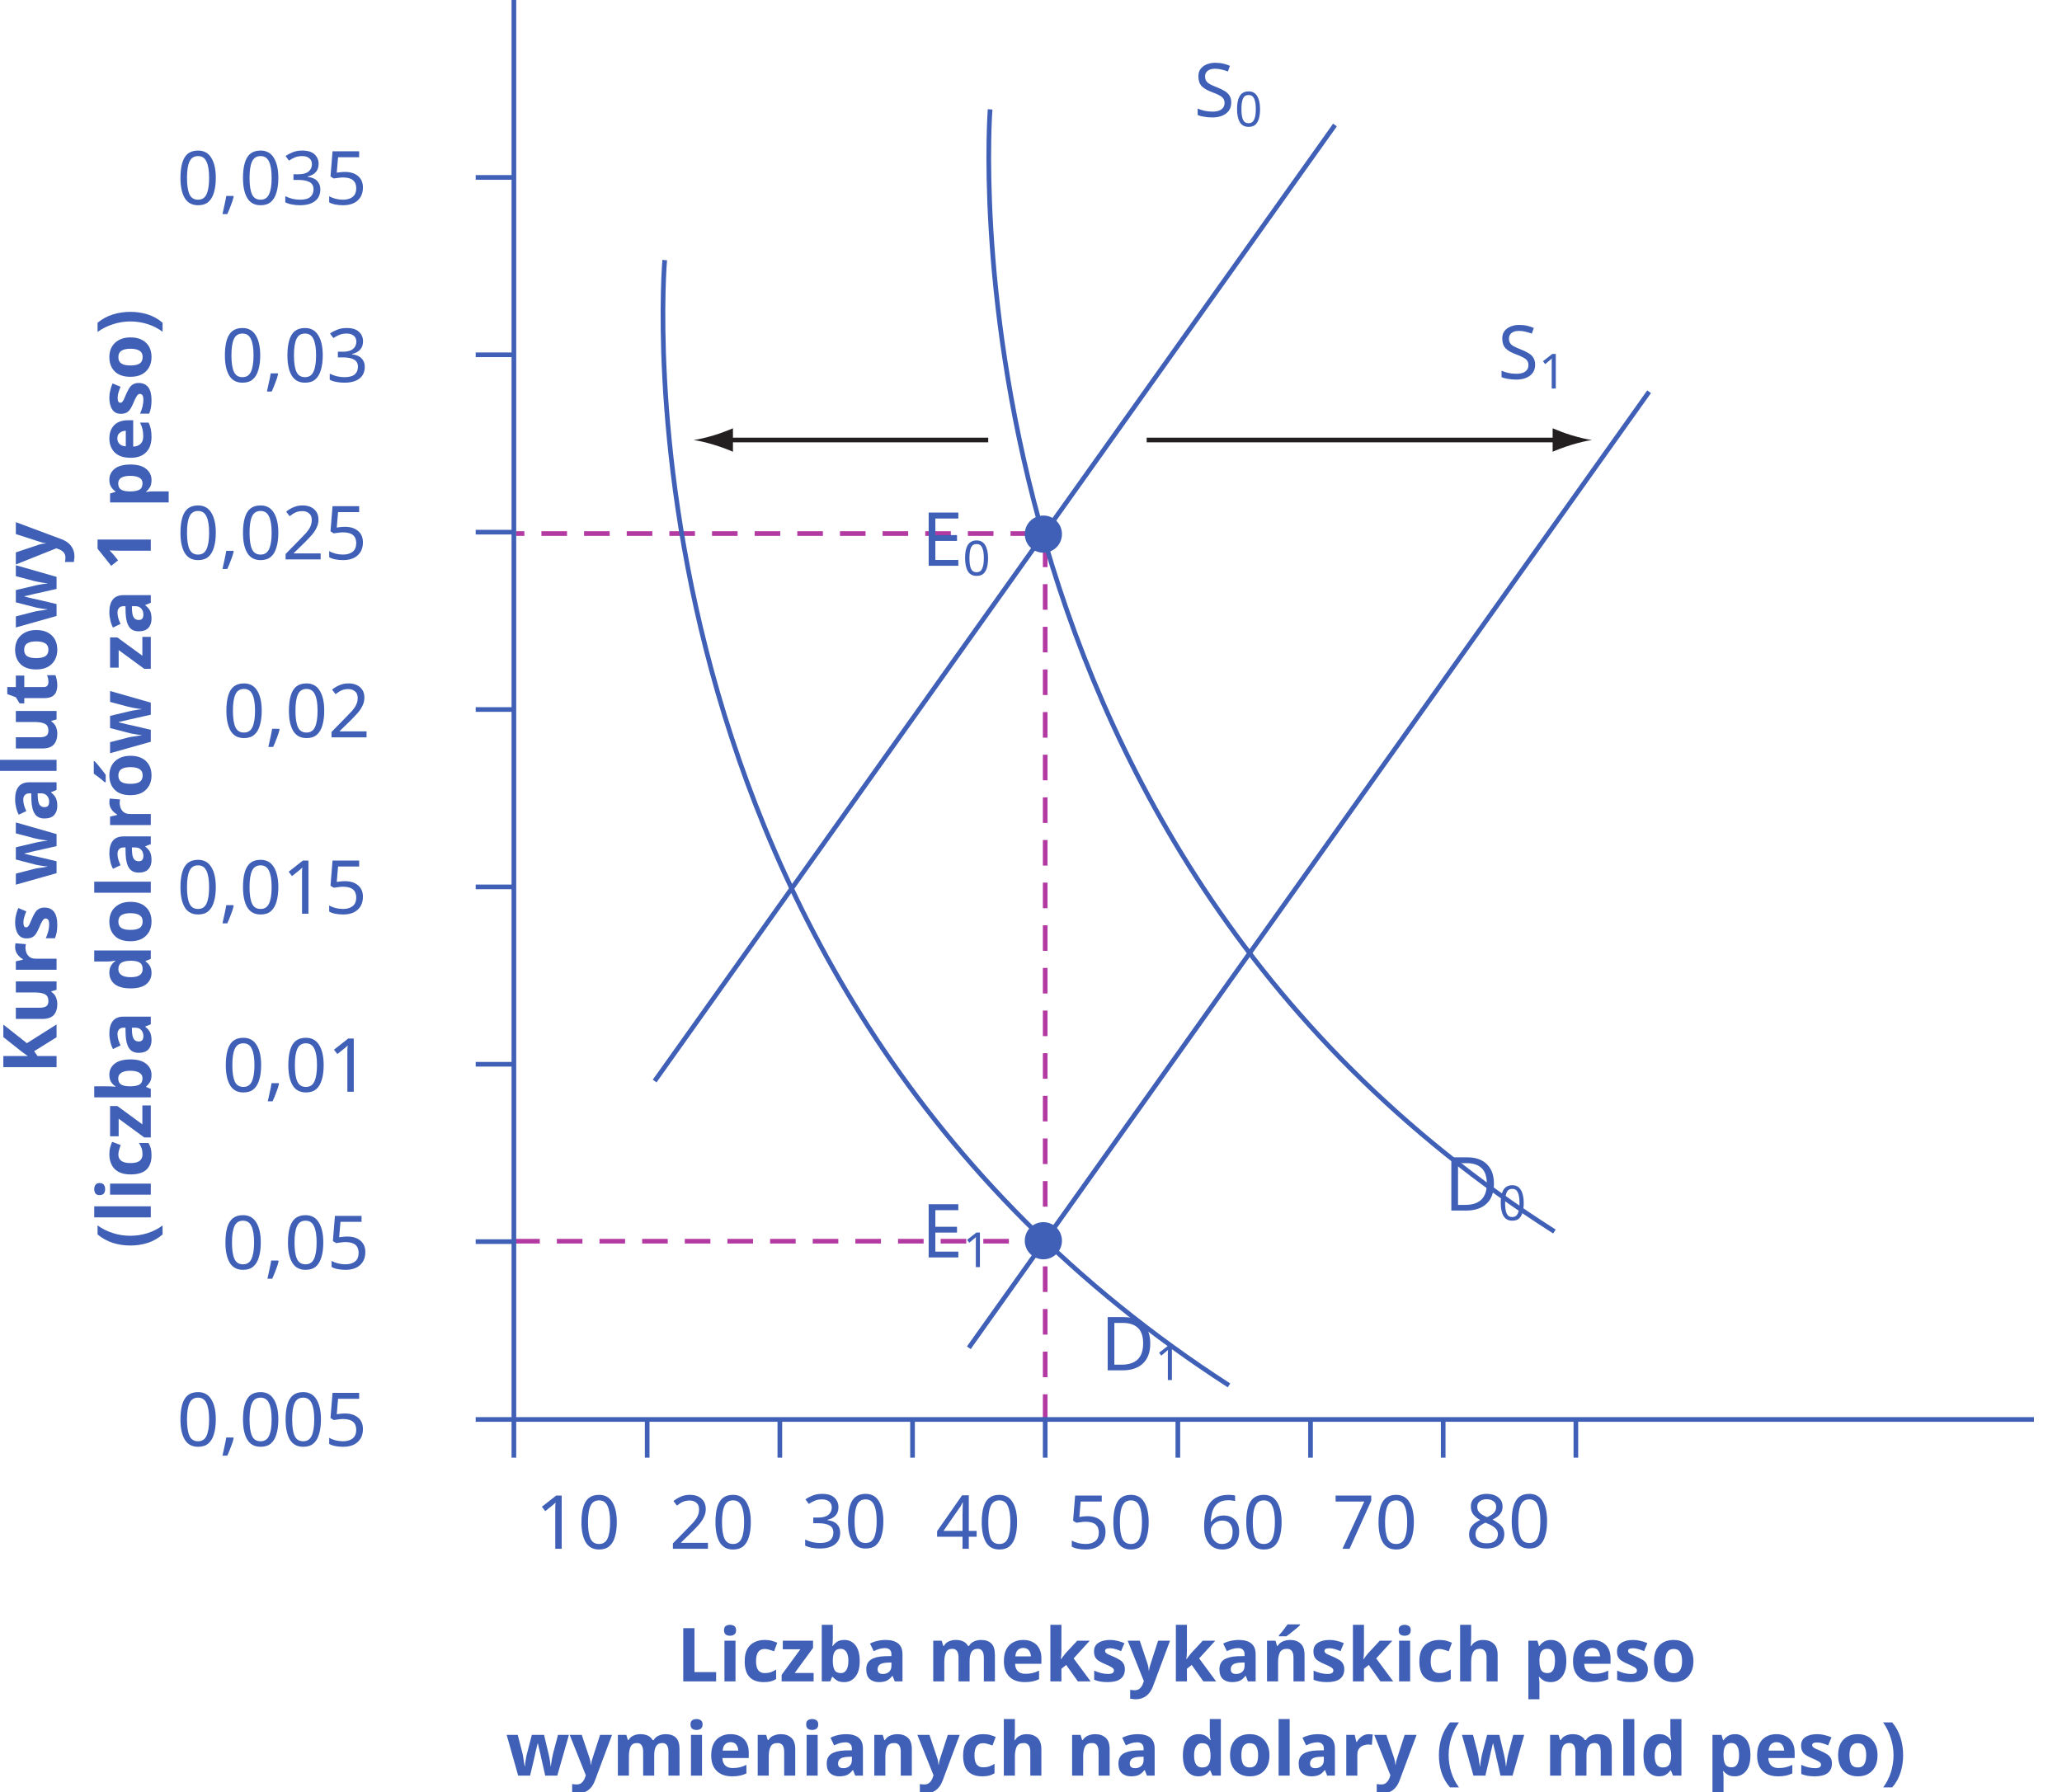
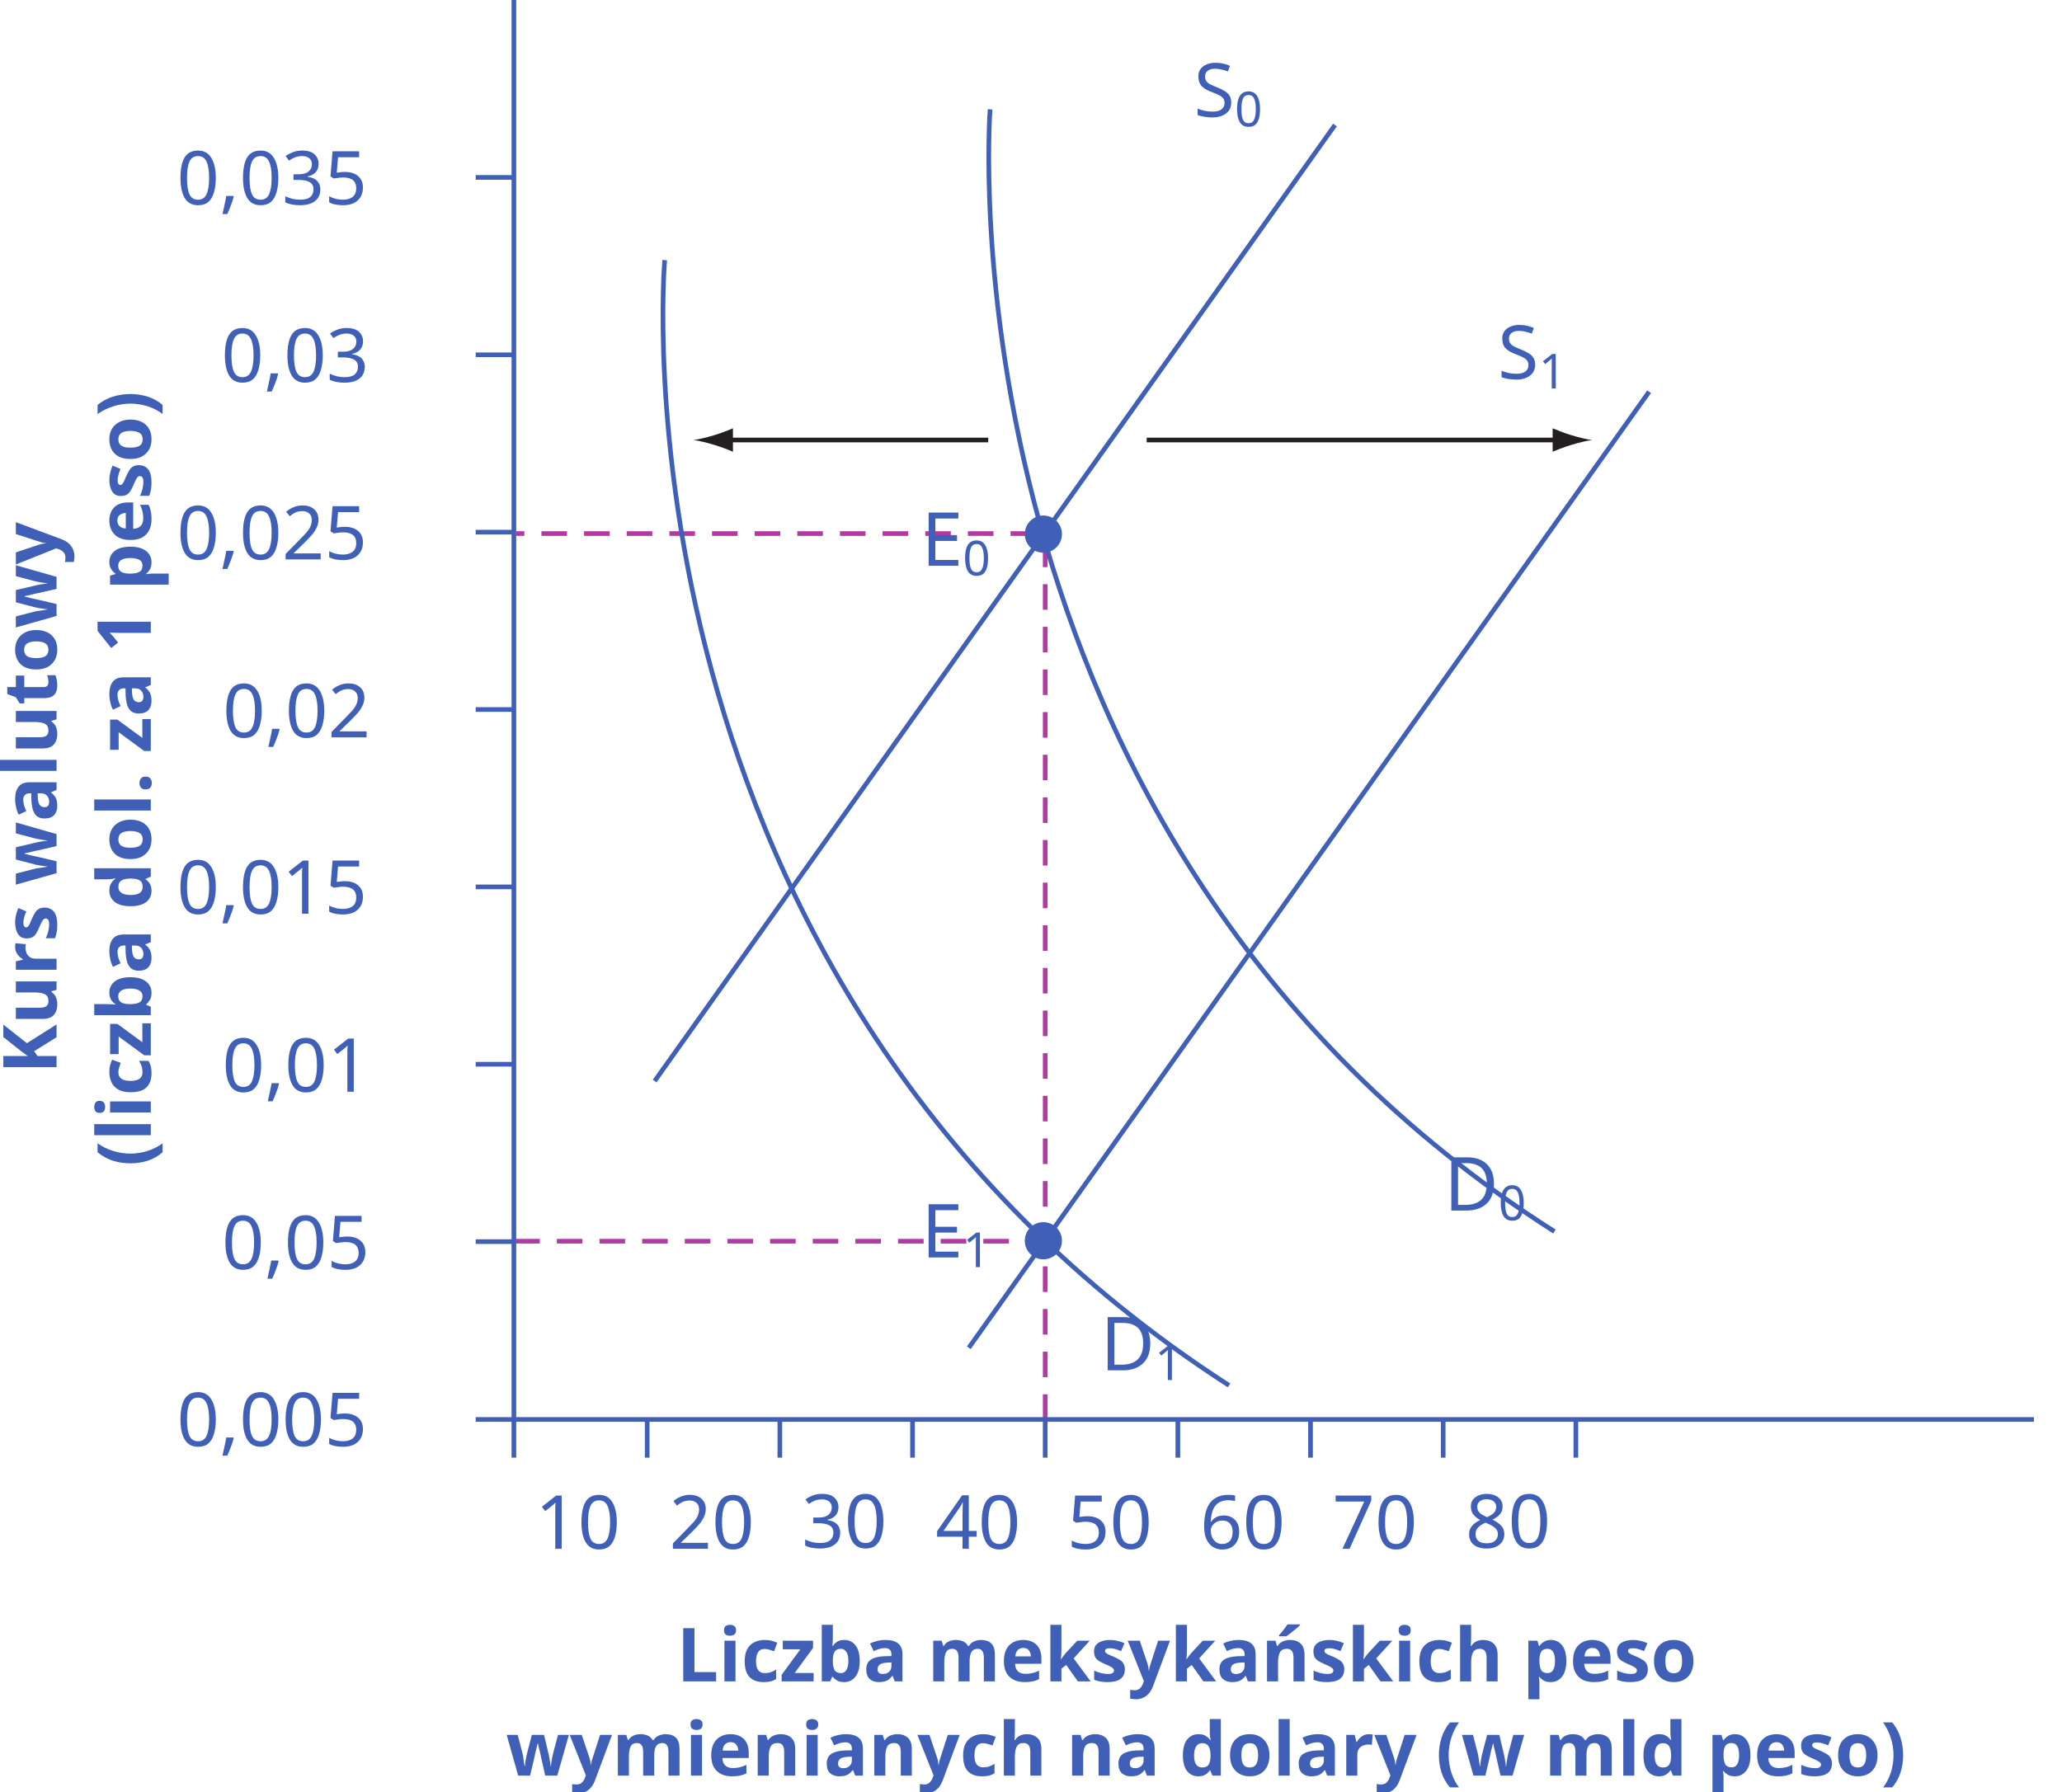
<svg xmlns="http://www.w3.org/2000/svg" version="1.1" id="svg42197" width="295.405" height="256.72" viewBox="0 0 295.405 256.72">
  <defs id="defs42201" />
  <g id="g42205" transform="matrix(1.333333,0,0,-1.333333,16.07203,256.2707)">
-     <g id="g4">
+     <g id="g1">
      <path d="m 39.056,39.663 h 4.229" style="fill:none;stroke:#3f60b6;stroke-width:0.5;stroke-linecap:butt;stroke-linejoin:miter;stroke-miterlimit:4;stroke-dasharray:none;stroke-opacity:1" id="path42265" />
      <path d="m 39.056,58.774 h 4.229" style="fill:none;stroke:#3f60b6;stroke-width:0.5;stroke-linecap:butt;stroke-linejoin:miter;stroke-miterlimit:4;stroke-dasharray:none;stroke-opacity:1" id="path42273" />
      <path d="m 157.267,35.558 v 3.938" style="fill:none;stroke:#3f60b6;stroke-width:0.5;stroke-linecap:butt;stroke-linejoin:miter;stroke-miterlimit:4;stroke-dasharray:none;stroke-opacity:1" id="path42275" />
      <path d="m 143.011,35.558 v 3.938" style="fill:none;stroke:#3f60b6;stroke-width:0.5;stroke-linecap:butt;stroke-linejoin:miter;stroke-miterlimit:4;stroke-dasharray:none;stroke-opacity:1" id="path42277" />
      <path d="m 128.757,35.558 v 3.938" style="fill:none;stroke:#3f60b6;stroke-width:0.5;stroke-linecap:butt;stroke-linejoin:miter;stroke-miterlimit:4;stroke-dasharray:none;stroke-opacity:1" id="path42279" />
      <path d="m 114.501,35.558 v 3.938" style="fill:none;stroke:#3f60b6;stroke-width:0.5;stroke-linecap:butt;stroke-linejoin:miter;stroke-miterlimit:4;stroke-dasharray:none;stroke-opacity:1" id="path42281" />
      <path d="m 100.248,35.558 v 3.938" style="fill:none;stroke:#3f60b6;stroke-width:0.5;stroke-linecap:butt;stroke-linejoin:miter;stroke-miterlimit:4;stroke-dasharray:none;stroke-opacity:1" id="path42283" />
      <path d="m 85.993,35.558 v 3.938" style="fill:none;stroke:#3f60b6;stroke-width:0.5;stroke-linecap:butt;stroke-linejoin:miter;stroke-miterlimit:4;stroke-dasharray:none;stroke-opacity:1" id="path42285" />
      <path d="m 71.738,35.558 v 3.938" style="fill:none;stroke:#3f60b6;stroke-width:0.5;stroke-linecap:butt;stroke-linejoin:miter;stroke-miterlimit:4;stroke-dasharray:none;stroke-opacity:1" id="path42287" />
      <path d="m 57.484,35.558 v 3.938" style="fill:none;stroke:#3f60b6;stroke-width:0.5;stroke-linecap:butt;stroke-linejoin:miter;stroke-miterlimit:4;stroke-dasharray:none;stroke-opacity:1" id="path42289" />
      <path d="m 43.161,35.558 v 3.938" style="fill:none;stroke:#3f60b6;stroke-width:0.5;stroke-linecap:butt;stroke-linejoin:miter;stroke-miterlimit:4;stroke-dasharray:none;stroke-opacity:1" id="path42291" />
      <path d="m 39.056,96.895 h 4.229" style="fill:none;stroke:#3f60b6;stroke-width:0.5;stroke-linecap:butt;stroke-linejoin:miter;stroke-miterlimit:4;stroke-dasharray:none;stroke-opacity:1" id="path42293" />
      <path d="m 39.056,77.835 h 4.229" style="fill:none;stroke:#3f60b6;stroke-width:0.5;stroke-linecap:butt;stroke-linejoin:miter;stroke-miterlimit:4;stroke-dasharray:none;stroke-opacity:1" id="path42301" />
      <path d="m 39.056,115.956 h 4.229" style="fill:none;stroke:#3f60b6;stroke-width:0.5;stroke-linecap:butt;stroke-linejoin:miter;stroke-miterlimit:4;stroke-dasharray:none;stroke-opacity:1" id="path42303" />
      <path d="m 39.056,135.016 h 4.229" style="fill:none;stroke:#3f60b6;stroke-width:0.5;stroke-linecap:butt;stroke-linejoin:miter;stroke-miterlimit:4;stroke-dasharray:none;stroke-opacity:1" id="path42311" />
      <path d="m 39.056,154.076 h 4.229" style="fill:none;stroke:#3f60b6;stroke-width:0.5;stroke-linecap:butt;stroke-linejoin:miter;stroke-miterlimit:4;stroke-dasharray:none;stroke-opacity:1" id="path42319" />
      <path d="m 39.056,173.137 h 4.229" style="fill:none;stroke:#3f60b6;stroke-width:0.5;stroke-linecap:butt;stroke-linejoin:miter;stroke-miterlimit:4;stroke-dasharray:none;stroke-opacity:1" id="path42321" />
      <path d="M 94.127,144.919 H 65.854" style="fill:none;stroke:#231f20;stroke-width:0.5;stroke-linecap:butt;stroke-linejoin:miter;stroke-miterlimit:4;stroke-dasharray:none;stroke-opacity:1" id="path42323" />
      <path d="m 64.673,145.432 c 0.826,0.248 1.364,0.479 2.026,0.745 v -2.522 c -0.236,0.113 -1.2,0.496 -2.026,0.745 -0.885,0.268 -1.688,0.45 -2.208,0.516 0.521,0.065 1.323,0.248 2.208,0.516" style="fill:#231f20;fill-opacity:1;fill-rule:nonzero;stroke:none;stroke-width:0.1" id="path42325" />
      <path d="m 111.152,144.919 h 44.465" style="fill:none;stroke:#231f20;stroke-width:0.5;stroke-linecap:butt;stroke-linejoin:miter;stroke-miterlimit:4;stroke-dasharray:none;stroke-opacity:1" id="path42327" />
      <path d="m 156.798,145.432 c -0.826,0.248 -1.365,0.479 -2.027,0.745 v -2.522 c 0.236,0.113 1.201,0.496 2.027,0.745 0.885,0.268 1.688,0.45 2.207,0.516 -0.519,0.065 -1.322,0.248 -2.207,0.516" style="fill:#231f20;fill-opacity:1;fill-rule:nonzero;stroke:none;stroke-width:0.1" id="path42329" />
      <path d="M 100.248,39.619 V 134.865 H 43.41" style="fill:none;stroke:#b33aa3;stroke-width:0.5;stroke-linecap:butt;stroke-linejoin:miter;stroke-miterlimit:4;stroke-dasharray:2.749, 1.833;stroke-dashoffset:0;stroke-opacity:1" id="path42333" />
      <path d="M 43.197,58.819 H 100.125" style="fill:none;stroke:#b33aa3;stroke-width:0.5;stroke-linecap:butt;stroke-linejoin:miter;stroke-miterlimit:4;stroke-dasharray:2.749, 1.833;stroke-dashoffset:0;stroke-opacity:1" id="path42335" />
      <path d="m 59.366,164.253 c 0,0 -6.737,-77.476 60.632,-120.929" style="fill:none;stroke:#3f60b6;stroke-width:0.5;stroke-linecap:butt;stroke-linejoin:miter;stroke-miterlimit:4;stroke-dasharray:none;stroke-opacity:1" id="path42337" />
      <path d="m 94.329,180.452 c 0,0 -6.062,-78.148 60.633,-120.592" style="fill:none;stroke:#3f60b6;stroke-width:0.5;stroke-linecap:butt;stroke-linejoin:miter;stroke-miterlimit:4;stroke-dasharray:none;stroke-opacity:1" id="path42339" />
      <path d="M 131.382,178.768 58.285,76.03" style="fill:none;stroke:#3f60b6;stroke-width:0.5;stroke-linecap:butt;stroke-linejoin:miter;stroke-miterlimit:4;stroke-dasharray:none;stroke-opacity:1" id="path42341" />
      <path d="M 165.136,150.105 92.041,47.367" style="fill:none;stroke:#3f60b6;stroke-width:0.5;stroke-linecap:butt;stroke-linejoin:miter;stroke-miterlimit:4;stroke-dasharray:none;stroke-opacity:1" id="path42343" />
      <path d="m 101.466,136.219 c 0.778,-0.778 0.778,-2.051 0,-2.828 -0.778,-0.778 -2.05,-0.778 -2.828,0 -0.778,0.777 -0.778,2.05 0,2.828 0.778,0.777 2.05,0.777 2.828,0" style="fill:#3f60b6;fill-opacity:1;fill-rule:nonzero;stroke:none;stroke-width:0.1" id="path42345" />
      <path d="m 101.466,60.283 c 0.778,-0.777 0.778,-2.051 0,-2.828 -0.778,-0.777 -2.05,-0.777 -2.828,0 -0.778,0.777 -0.778,2.051 0,2.828 0.778,0.778 2.05,0.778 2.828,0" style="fill:#3f60b6;fill-opacity:1;fill-rule:nonzero;stroke:none;stroke-width:0.1" id="path42347" />
      <text xml:space="preserve" style="font-variant:normal;font-weight:normal;font-size:8px;font-family:ArialMT;-inkscape-font-specification:ArialMT;writing-mode:lr-tb;fill:#3f60b6;fill-opacity:1;fill-rule:nonzero;stroke:none;stroke-width:1" id="text20116-1-3-7-8-7-7" x="24.449" y="-94.007" transform="scale(1,-1)">
        <tspan style="font-style:normal;font-variant:normal;font-weight:normal;font-stretch:normal;font-family:sans-serif;-inkscape-font-specification:sans-serif;text-align:center;text-anchor:middle;stroke-width:1" x="24.449" y="-94.007" id="tspan4232-0-4-6-5-17">0,015</tspan>
      </text>
      <text xml:space="preserve" style="font-variant:normal;font-weight:normal;font-size:8px;font-family:ArialMT;-inkscape-font-specification:ArialMT;writing-mode:lr-tb;fill:#3f60b6;fill-opacity:1;fill-rule:nonzero;stroke:none;stroke-width:1" id="text20116-1-3-7-8-7-6-0" x="24.449" y="-170.225" transform="scale(1,-1)">
        <tspan style="font-style:normal;font-variant:normal;font-weight:normal;font-stretch:normal;font-family:sans-serif;-inkscape-font-specification:sans-serif;text-align:center;text-anchor:middle;stroke-width:1" x="24.449" y="-170.225" id="tspan4232-0-4-6-5-1-6">0,035</tspan>
      </text>
      <text xml:space="preserve" style="font-variant:normal;font-weight:normal;font-size:8px;font-family:ArialMT;-inkscape-font-specification:ArialMT;writing-mode:lr-tb;fill:#3f60b6;fill-opacity:1;fill-rule:nonzero;stroke:none;stroke-width:1" id="text20116-1-3-7-8-7-29-1" x="26.935" y="-151.157" transform="scale(1,-1)">
        <tspan style="font-style:normal;font-variant:normal;font-weight:normal;font-stretch:normal;font-family:sans-serif;-inkscape-font-specification:sans-serif;text-align:center;text-anchor:middle;stroke-width:1" x="26.935" y="-151.157" id="tspan4232-0-4-6-5-31-5">0,03</tspan>
      </text>
      <text xml:space="preserve" style="font-variant:normal;font-weight:normal;font-size:8px;font-family:ArialMT;-inkscape-font-specification:ArialMT;writing-mode:lr-tb;fill:#3f60b6;fill-opacity:1;fill-rule:nonzero;stroke:none;stroke-width:1" id="text20116-1-3-7-8-7-94-9" x="24.449" y="-132.089" transform="scale(1,-1)">
        <tspan style="font-style:normal;font-variant:normal;font-weight:normal;font-stretch:normal;font-family:sans-serif;-inkscape-font-specification:sans-serif;text-align:center;text-anchor:middle;stroke-width:1" x="24.449" y="-132.089" id="tspan4232-0-4-6-5-7-4">0,025</tspan>
      </text>
      <text xml:space="preserve" style="font-variant:normal;font-weight:normal;font-size:8px;font-family:ArialMT;-inkscape-font-specification:ArialMT;writing-mode:lr-tb;fill:#3f60b6;fill-opacity:1;fill-rule:nonzero;stroke:none;stroke-width:1" id="text20116-1-3-7-8-7-8-9" x="27.095" y="-112.965" transform="scale(1,-1)">
        <tspan style="font-style:normal;font-variant:normal;font-weight:normal;font-stretch:normal;font-family:sans-serif;-inkscape-font-specification:sans-serif;text-align:center;text-anchor:middle;stroke-width:1" x="27.095" y="-112.965" id="tspan4232-0-4-6-5-4-0">0,02</tspan>
      </text>
      <text xml:space="preserve" style="font-variant:normal;font-weight:normal;font-size:8px;font-family:ArialMT;-inkscape-font-specification:ArialMT;writing-mode:lr-tb;fill:#3f60b6;fill-opacity:1;fill-rule:nonzero;stroke:none;stroke-width:1" id="text20116-1-3-7-8-7-8-9-8" x="27.033" y="-74.882" transform="scale(1,-1)">
        <tspan style="font-style:normal;font-variant:normal;font-weight:normal;font-stretch:normal;font-family:sans-serif;-inkscape-font-specification:sans-serif;text-align:center;text-anchor:middle;stroke-width:1" x="27.033" y="-74.882" id="tspan4232-0-4-6-5-4-0-8">0,01</tspan>
      </text>
      <text xml:space="preserve" style="font-variant:normal;font-weight:normal;font-size:8px;font-family:ArialMT;-inkscape-font-specification:ArialMT;writing-mode:lr-tb;fill:#3f60b6;fill-opacity:1;fill-rule:nonzero;stroke:none;stroke-width:1" id="text20116-1-3-7-8-7-5-9" x="26.994" y="-55.819" transform="scale(1,-1)">
        <tspan style="font-style:normal;font-variant:normal;font-weight:normal;font-stretch:normal;font-family:sans-serif;-inkscape-font-specification:sans-serif;text-align:center;text-anchor:middle;stroke-width:1" x="26.994" y="-55.819" id="tspan4232-0-4-6-5-0-1">0,05</tspan>
      </text>
      <text xml:space="preserve" style="font-variant:normal;font-weight:normal;font-size:8px;font-family:ArialMT;-inkscape-font-specification:ArialMT;writing-mode:lr-tb;fill:#3f60b6;fill-opacity:1;fill-rule:nonzero;stroke:none;stroke-width:1" id="text20116-1-3-7-8-7-5-9-9" x="24.449" y="-36.804" transform="scale(1,-1)">
        <tspan style="font-style:normal;font-variant:normal;font-weight:normal;font-stretch:normal;font-family:sans-serif;-inkscape-font-specification:sans-serif;text-align:center;text-anchor:middle;stroke-width:1" x="24.449" y="-36.804" id="tspan4232-0-4-6-5-0-1-7">0,005</tspan>
      </text>
      <text xml:space="preserve" style="font-variant:normal;font-weight:normal;font-size:8px;font-family:ArialMT;-inkscape-font-specification:ArialMT;writing-mode:lr-tb;fill:#3f60b6;fill-opacity:1;fill-rule:nonzero;stroke:none;stroke-width:1" id="text20116-1-3-7-8-7-9-3-7" x="57.31" y="-25.765" transform="scale(1,-1)">
        <tspan style="font-style:normal;font-variant:normal;font-weight:normal;font-stretch:normal;font-family:sans-serif;-inkscape-font-specification:sans-serif;text-align:center;text-anchor:middle;stroke-width:1" x="57.31" y="-25.765" id="tspan4232-0-4-6-5-2-6-7">10</tspan>
      </text>
      <text xml:space="preserve" style="font-variant:normal;font-weight:normal;font-size:8px;font-family:ArialMT;-inkscape-font-specification:ArialMT;writing-mode:lr-tb;fill:#3f60b6;fill-opacity:1;fill-rule:nonzero;stroke:none;stroke-width:1" id="text20116-1-3-7-8-7-2-1-1" x="71.711" y="-25.765" transform="scale(1,-1)">
        <tspan style="font-style:normal;font-variant:normal;font-weight:normal;font-stretch:normal;font-family:sans-serif;-inkscape-font-specification:sans-serif;text-align:center;text-anchor:middle;stroke-width:1" x="71.711" y="-25.765" id="tspan4232-0-4-6-5-8-0-1">20</tspan>
      </text>
      <text xml:space="preserve" style="font-variant:normal;font-weight:normal;font-size:8px;font-family:ArialMT;-inkscape-font-specification:ArialMT;writing-mode:lr-tb;fill:#3f60b6;fill-opacity:1;fill-rule:nonzero;stroke:none;stroke-width:1" id="text20116-1-3-7-8-7-6-2-5" x="85.954" y="-25.871" transform="scale(1,-1)">
        <tspan style="font-style:normal;font-variant:normal;font-weight:normal;font-stretch:normal;font-family:sans-serif;-inkscape-font-specification:sans-serif;text-align:center;text-anchor:middle;stroke-width:1" x="85.954" y="-25.871" id="tspan4232-0-4-6-5-1-0-9">30</tspan>
      </text>
      <text xml:space="preserve" style="font-variant:normal;font-weight:normal;font-size:8px;font-family:ArialMT;-inkscape-font-specification:ArialMT;writing-mode:lr-tb;fill:#3f60b6;fill-opacity:1;fill-rule:nonzero;stroke:none;stroke-width:1" id="text20116-1-3-7-8-7-29-6-7" x="100.318" y="-25.765" transform="scale(1,-1)">
        <tspan style="font-style:normal;font-variant:normal;font-weight:normal;font-stretch:normal;font-family:sans-serif;-inkscape-font-specification:sans-serif;text-align:center;text-anchor:middle;stroke-width:1" x="100.318" y="-25.765" id="tspan4232-0-4-6-5-31-1-7">40</tspan>
      </text>
      <text xml:space="preserve" style="font-variant:normal;font-weight:normal;font-size:8px;font-family:ArialMT;-inkscape-font-specification:ArialMT;writing-mode:lr-tb;fill:#3f60b6;fill-opacity:1;fill-rule:nonzero;stroke:none;stroke-width:1" id="text20116-1-3-7-8-7-94-5-6" x="114.46" y="-25.765" transform="scale(1,-1)">
        <tspan style="font-style:normal;font-variant:normal;font-weight:normal;font-stretch:normal;font-family:sans-serif;-inkscape-font-specification:sans-serif;text-align:center;text-anchor:middle;stroke-width:1" x="114.46" y="-25.765" id="tspan4232-0-4-6-5-7-5-7">50</tspan>
      </text>
      <text xml:space="preserve" style="font-variant:normal;font-weight:normal;font-size:8px;font-family:ArialMT;-inkscape-font-specification:ArialMT;writing-mode:lr-tb;fill:#3f60b6;fill-opacity:1;fill-rule:nonzero;stroke:none;stroke-width:1" id="text20116-1-3-7-8-7-8-4" x="128.744" y="-25.765" transform="scale(1,-1)">
        <tspan style="font-style:normal;font-variant:normal;font-weight:normal;font-stretch:normal;font-family:sans-serif;-inkscape-font-specification:sans-serif;text-align:center;text-anchor:middle;stroke-width:1" x="128.744" y="-25.765" id="tspan4232-0-4-6-5-4-7">60</tspan>
      </text>
      <text xml:space="preserve" style="font-variant:normal;font-weight:normal;font-size:8px;font-family:ArialMT;-inkscape-font-specification:ArialMT;writing-mode:lr-tb;fill:#3f60b6;fill-opacity:1;fill-rule:nonzero;stroke:none;stroke-width:1" id="text20116-1-3-7-8-7-5-6" x="142.95" y="-25.765" transform="scale(1,-1)">
        <tspan style="font-style:normal;font-variant:normal;font-weight:normal;font-stretch:normal;font-family:sans-serif;-inkscape-font-specification:sans-serif;text-align:center;text-anchor:middle;stroke-width:1" x="142.95" y="-25.765" id="tspan4232-0-4-6-5-0-5">70</tspan>
      </text>
      <text xml:space="preserve" style="font-variant:normal;font-weight:normal;font-size:8px;font-family:ArialMT;-inkscape-font-specification:ArialMT;writing-mode:lr-tb;fill:#3f60b6;fill-opacity:1;fill-rule:nonzero;stroke:none;stroke-width:1" id="text20116-1-3-7-8-7-5-6-6" x="157.261" y="-25.871" transform="scale(1,-1)">
        <tspan style="font-style:normal;font-variant:normal;font-weight:normal;font-stretch:normal;font-family:sans-serif;-inkscape-font-specification:sans-serif;text-align:center;text-anchor:middle;stroke-width:1" x="157.261" y="-25.871" id="tspan4232-0-4-6-5-0-5-9">80</tspan>
      </text>
      <text xml:space="preserve" style="font-variant:normal;font-weight:normal;font-size:8px;font-family:ArialMT;-inkscape-font-specification:ArialMT;writing-mode:lr-tb;fill:#3f60b6;fill-opacity:1;fill-rule:nonzero;stroke:none;stroke-width:1" id="text20116-1-3-7-7-1-6-3" x="124.811" y="-11.516" transform="scale(1,-1)">
        <tspan style="font-style:normal;font-variant:normal;font-weight:bold;font-stretch:normal;font-family:sans-serif;-inkscape-font-specification:'sans-serif Bold';text-align:center;text-anchor:middle;stroke-width:1" x="124.811" y="-11.516" id="tspan35036">Liczba meksykańskich peso</tspan>
        <tspan style="font-style:normal;font-variant:normal;font-weight:bold;font-stretch:normal;font-family:sans-serif;-inkscape-font-specification:'sans-serif Bold';text-align:center;text-anchor:middle;stroke-width:1" x="124.811" y="-1.389" id="tspan1">wymienianych na dolary (w mld peso)</tspan>
      </text>
      <text xml:space="preserve" style="font-variant:normal;font-weight:normal;font-size:8px;font-family:ArialMT;-inkscape-font-specification:ArialMT;writing-mode:lr-tb;fill:#3f60b6;fill-opacity:1;fill-rule:nonzero;stroke:none;stroke-width:1" id="text20116-1-3-7-7-1-6-3-1" x="115.808" y="-5.976" transform="matrix(0,1,1,0,0,0)">
        <tspan style="font-style:normal;font-variant:normal;font-weight:bold;font-stretch:normal;font-family:sans-serif;-inkscape-font-specification:'sans-serif Bold';text-align:center;text-anchor:middle;stroke-width:1" x="115.808" y="-5.976" id="tspan35042">Kurs walutowy</tspan>
-         <tspan style="font-style:normal;font-variant:normal;font-weight:bold;font-stretch:normal;font-family:sans-serif;-inkscape-font-specification:'sans-serif Bold';text-align:center;text-anchor:middle;stroke-width:1" x="115.808" y="4.151" id="tspan2">(liczba dolarów za 1 peso)</tspan>
+         <tspan style="font-style:normal;font-variant:normal;font-weight:bold;font-stretch:normal;font-family:sans-serif;-inkscape-font-specification:'sans-serif Bold';text-align:center;text-anchor:middle;stroke-width:1" x="115.808" y="4.151" id="tspan2">(liczba dol. za 1 peso)</tspan>
      </text>
      <text xml:space="preserve" style="font-variant:normal;font-weight:normal;font-size:8px;font-family:ArialMT;-inkscape-font-specification:ArialMT;writing-mode:lr-tb;fill:#3f60b6;fill-opacity:1;fill-rule:nonzero;stroke:none;stroke-width:1" id="text20116-1-3-7-0-0-6-2-2-4-1-8" x="169.198" y="-151.488" transform="scale(1,-1)">
        <tspan style="font-style:normal;font-variant:normal;font-weight:normal;font-stretch:normal;font-family:sans-serif;-inkscape-font-specification:sans-serif;text-align:center;text-anchor:middle;stroke-width:1" x="169.198" y="-151.488" id="tspan4232-0-4-7-6-2-6-3-8-0-9">S<tspan style="font-size:65%;baseline-shift:sub" id="tspan10587">1</tspan>
        </tspan>
      </text>
      <text xml:space="preserve" style="font-variant:normal;font-weight:normal;font-size:8px;font-family:ArialMT;-inkscape-font-specification:ArialMT;writing-mode:lr-tb;fill:#3f60b6;fill-opacity:1;fill-rule:nonzero;stroke:none;stroke-width:1" id="text20116-1-3-7-0-0-6-2-2-4-1-7" x="136.546" y="-179.659" transform="scale(1,-1)">
        <tspan style="font-style:normal;font-variant:normal;font-weight:normal;font-stretch:normal;font-family:sans-serif;-inkscape-font-specification:sans-serif;text-align:center;text-anchor:middle;stroke-width:1" x="136.546" y="-179.659" id="tspan4232-0-4-7-6-2-6-3-8-0-7">S<tspan style="font-size:65%;baseline-shift:sub" id="tspan10589">0</tspan>
        </tspan>
      </text>
      <text xml:space="preserve" style="font-variant:normal;font-weight:normal;font-size:8px;font-family:ArialMT;-inkscape-font-specification:ArialMT;writing-mode:lr-tb;fill:#3f60b6;fill-opacity:1;fill-rule:nonzero;stroke:none;stroke-width:1" id="text20116-1-3-7-0-0-6-2-2-4-1-3" x="164.153" y="-62.111" transform="scale(1,-1)">
        <tspan style="font-style:normal;font-variant:normal;font-weight:normal;font-stretch:normal;font-family:sans-serif;-inkscape-font-specification:sans-serif;text-align:center;text-anchor:middle;stroke-width:1" x="164.153" y="-62.111" id="tspan4232-0-4-7-6-2-6-3-8-0-0">D<tspan style="font-size:65%;baseline-shift:sub" id="tspan84404">0</tspan>
        </tspan>
      </text>
      <text xml:space="preserve" style="font-variant:normal;font-weight:normal;font-size:8px;font-family:ArialMT;-inkscape-font-specification:ArialMT;writing-mode:lr-tb;fill:#3f60b6;fill-opacity:1;fill-rule:nonzero;stroke:none;stroke-width:1" id="text20116-1-3-7-0-0-6-2-2-4-1-3-3" x="107.296" y="-131.403" transform="scale(1,-1)">
        <tspan style="font-style:normal;font-variant:normal;font-weight:normal;font-stretch:normal;font-family:sans-serif;-inkscape-font-specification:sans-serif;text-align:center;text-anchor:middle;stroke-width:1" x="107.296" y="-131.403" id="tspan4232-0-4-7-6-2-6-3-8-0-0-6">E<tspan style="font-size:65%;baseline-shift:sub" id="tspan4">0</tspan>
        </tspan>
      </text>
      <text xml:space="preserve" style="font-variant:normal;font-weight:normal;font-size:8px;font-family:ArialMT;-inkscape-font-specification:ArialMT;writing-mode:lr-tb;fill:#3f60b6;fill-opacity:1;fill-rule:nonzero;stroke:none;stroke-width:1" id="text20116-1-3-7-0-0-6-2-2-4-1-3-3-5" x="107.296" y="-57.073" transform="scale(1,-1)">
        <tspan style="font-style:normal;font-variant:normal;font-weight:normal;font-stretch:normal;font-family:sans-serif;-inkscape-font-specification:sans-serif;text-align:center;text-anchor:middle;stroke-width:1" x="107.296" y="-57.073" id="tspan4232-0-4-7-6-2-6-3-8-0-0-6-3">E<tspan style="font-size:65%;baseline-shift:sub" id="tspan3">1</tspan>
        </tspan>
      </text>
      <text xml:space="preserve" style="font-variant:normal;font-weight:normal;font-size:8px;font-family:ArialMT;-inkscape-font-specification:ArialMT;writing-mode:lr-tb;fill:#3f60b6;fill-opacity:1;fill-rule:nonzero;stroke:none;stroke-width:1" id="text20116-1-3-7-0-0-6-2-2-4-1-3-0" x="127.229" y="-44.939" transform="scale(1,-1)">
        <tspan style="font-style:normal;font-variant:normal;font-weight:normal;font-stretch:normal;font-family:sans-serif;-inkscape-font-specification:sans-serif;text-align:center;text-anchor:middle;stroke-width:1" x="127.229" y="-44.939" id="tspan4232-0-4-7-6-2-6-3-8-0-0-2">D<tspan style="font-size:65%;baseline-shift:sub" id="tspan84402">1</tspan>
        </tspan>
      </text>
      <path d="M 206.484,39.663 H 43.161 V 192.203" style="fill:none;stroke:#3f60b6;stroke-width:0.5;stroke-linecap:butt;stroke-linejoin:miter;stroke-miterlimit:4;stroke-dasharray:none;stroke-opacity:1" id="path42331" />
    </g>
  </g>
</svg>
